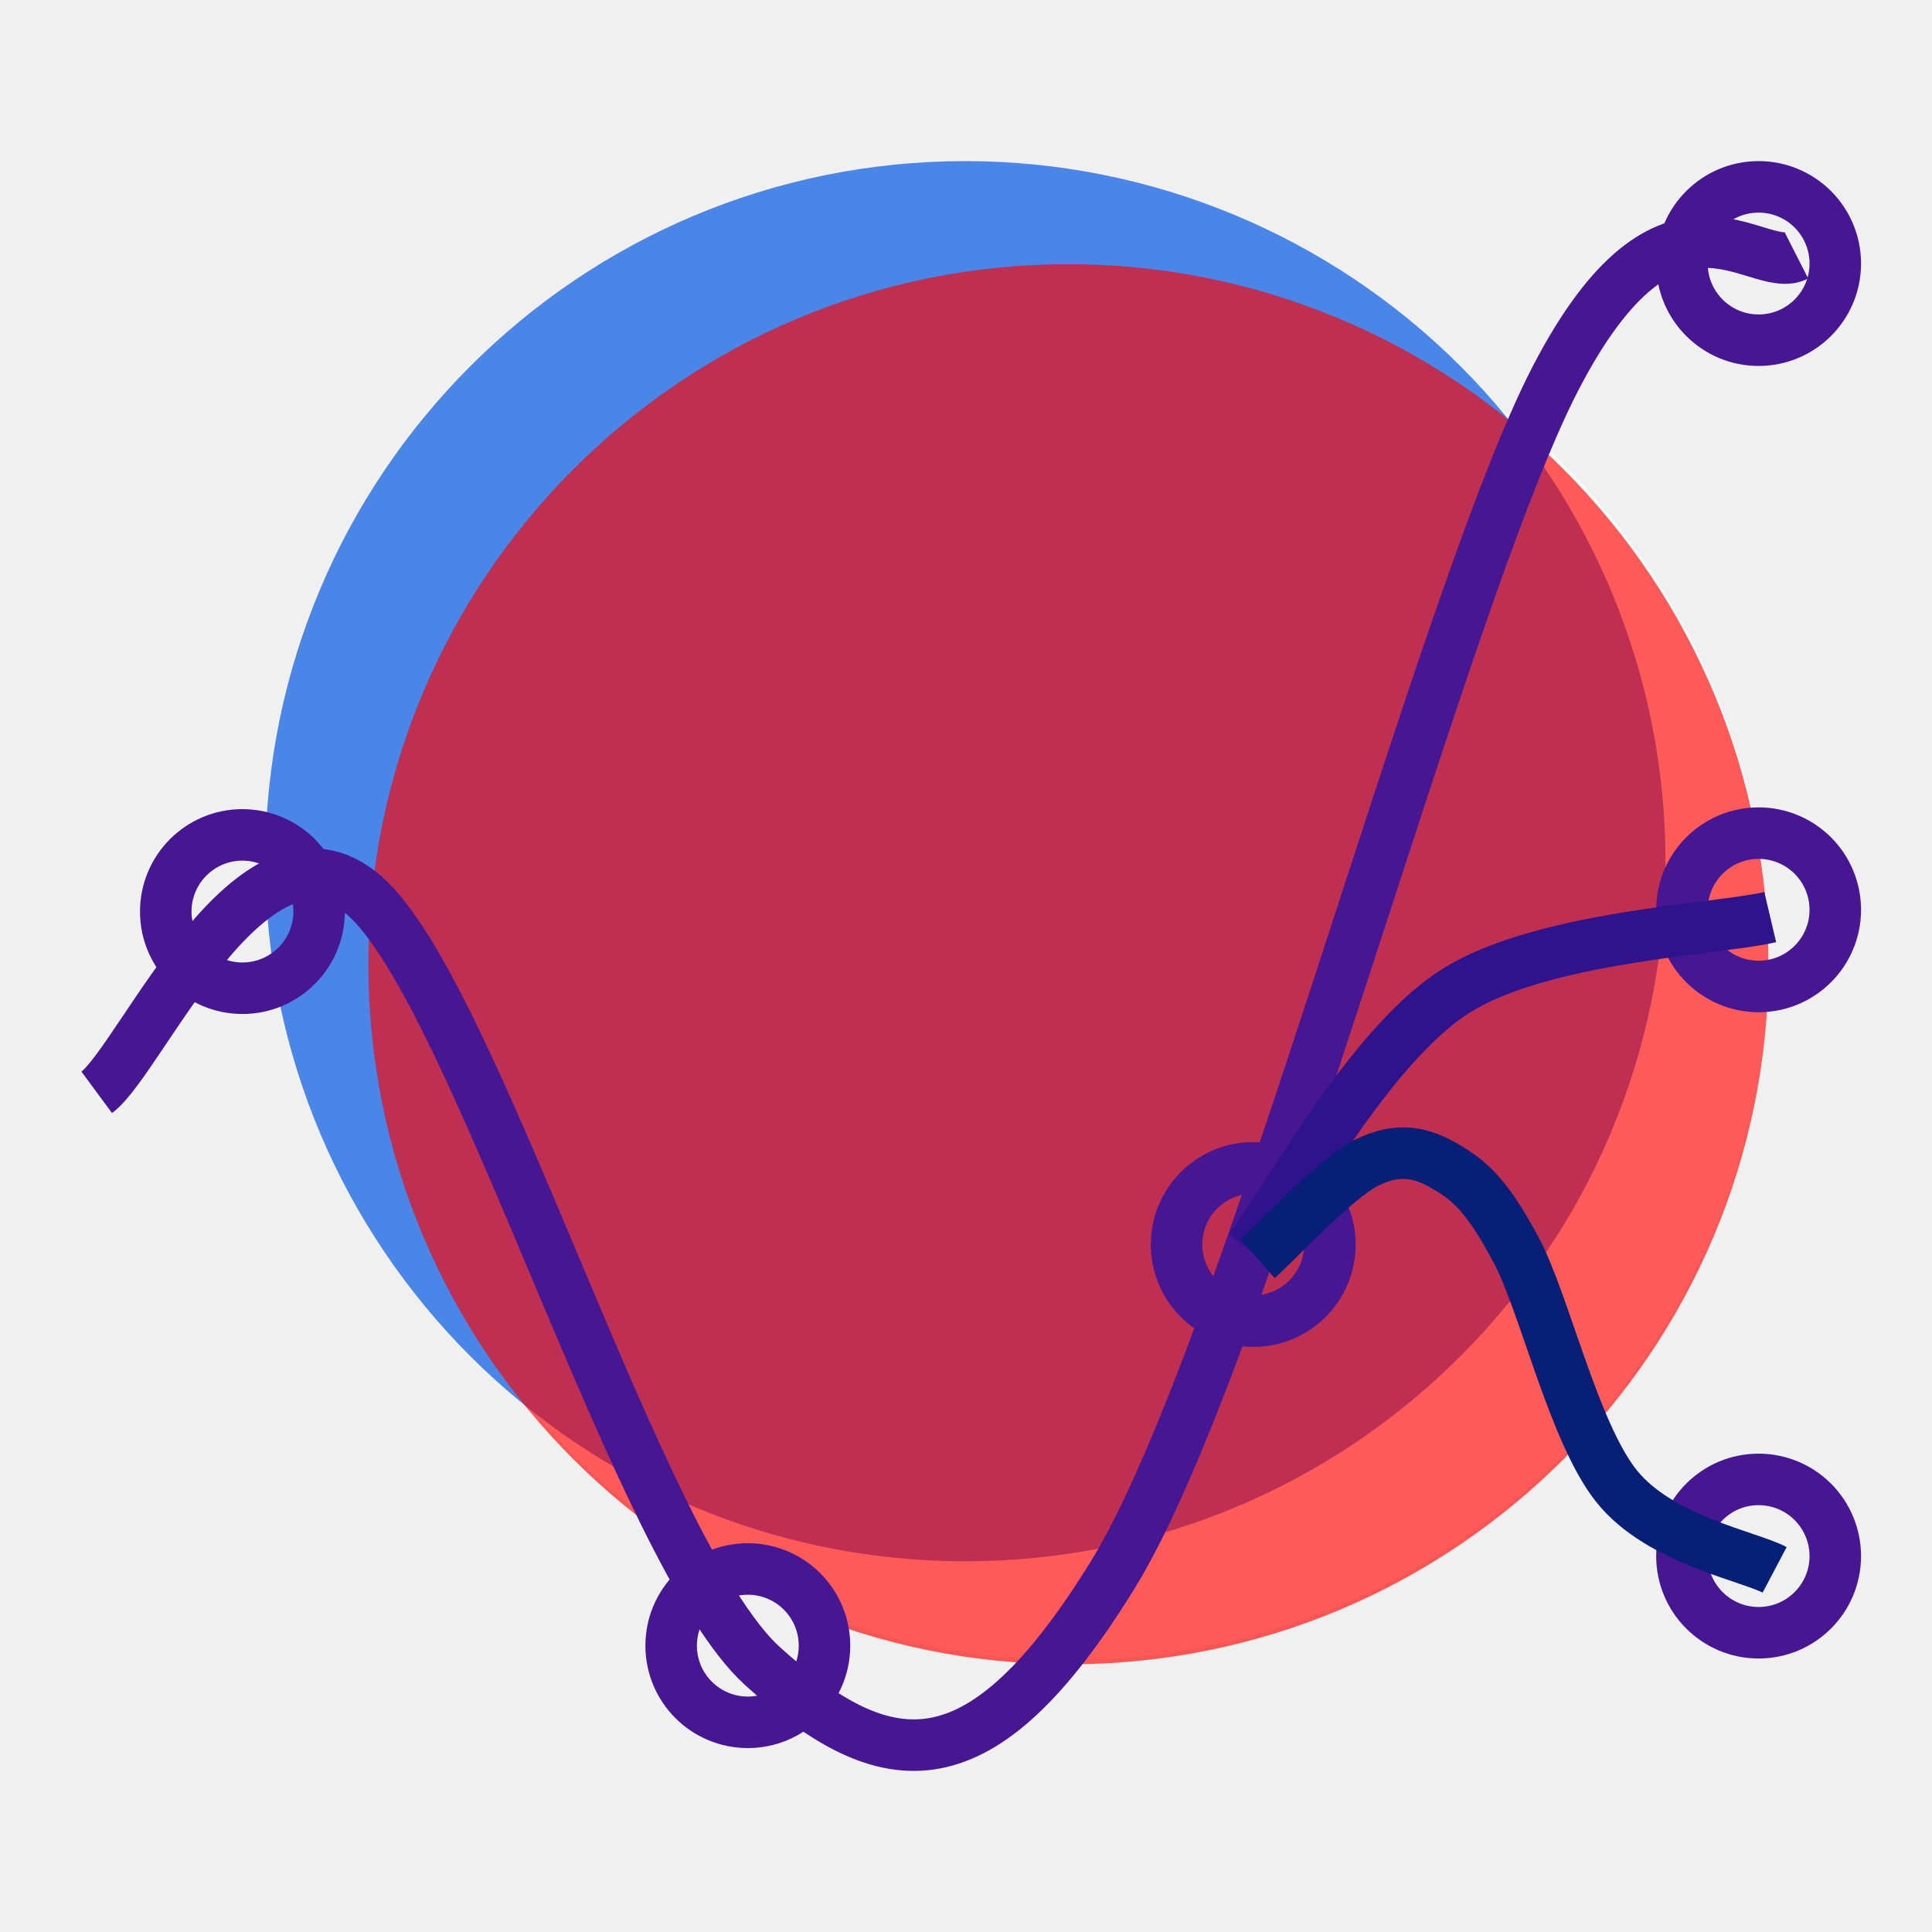
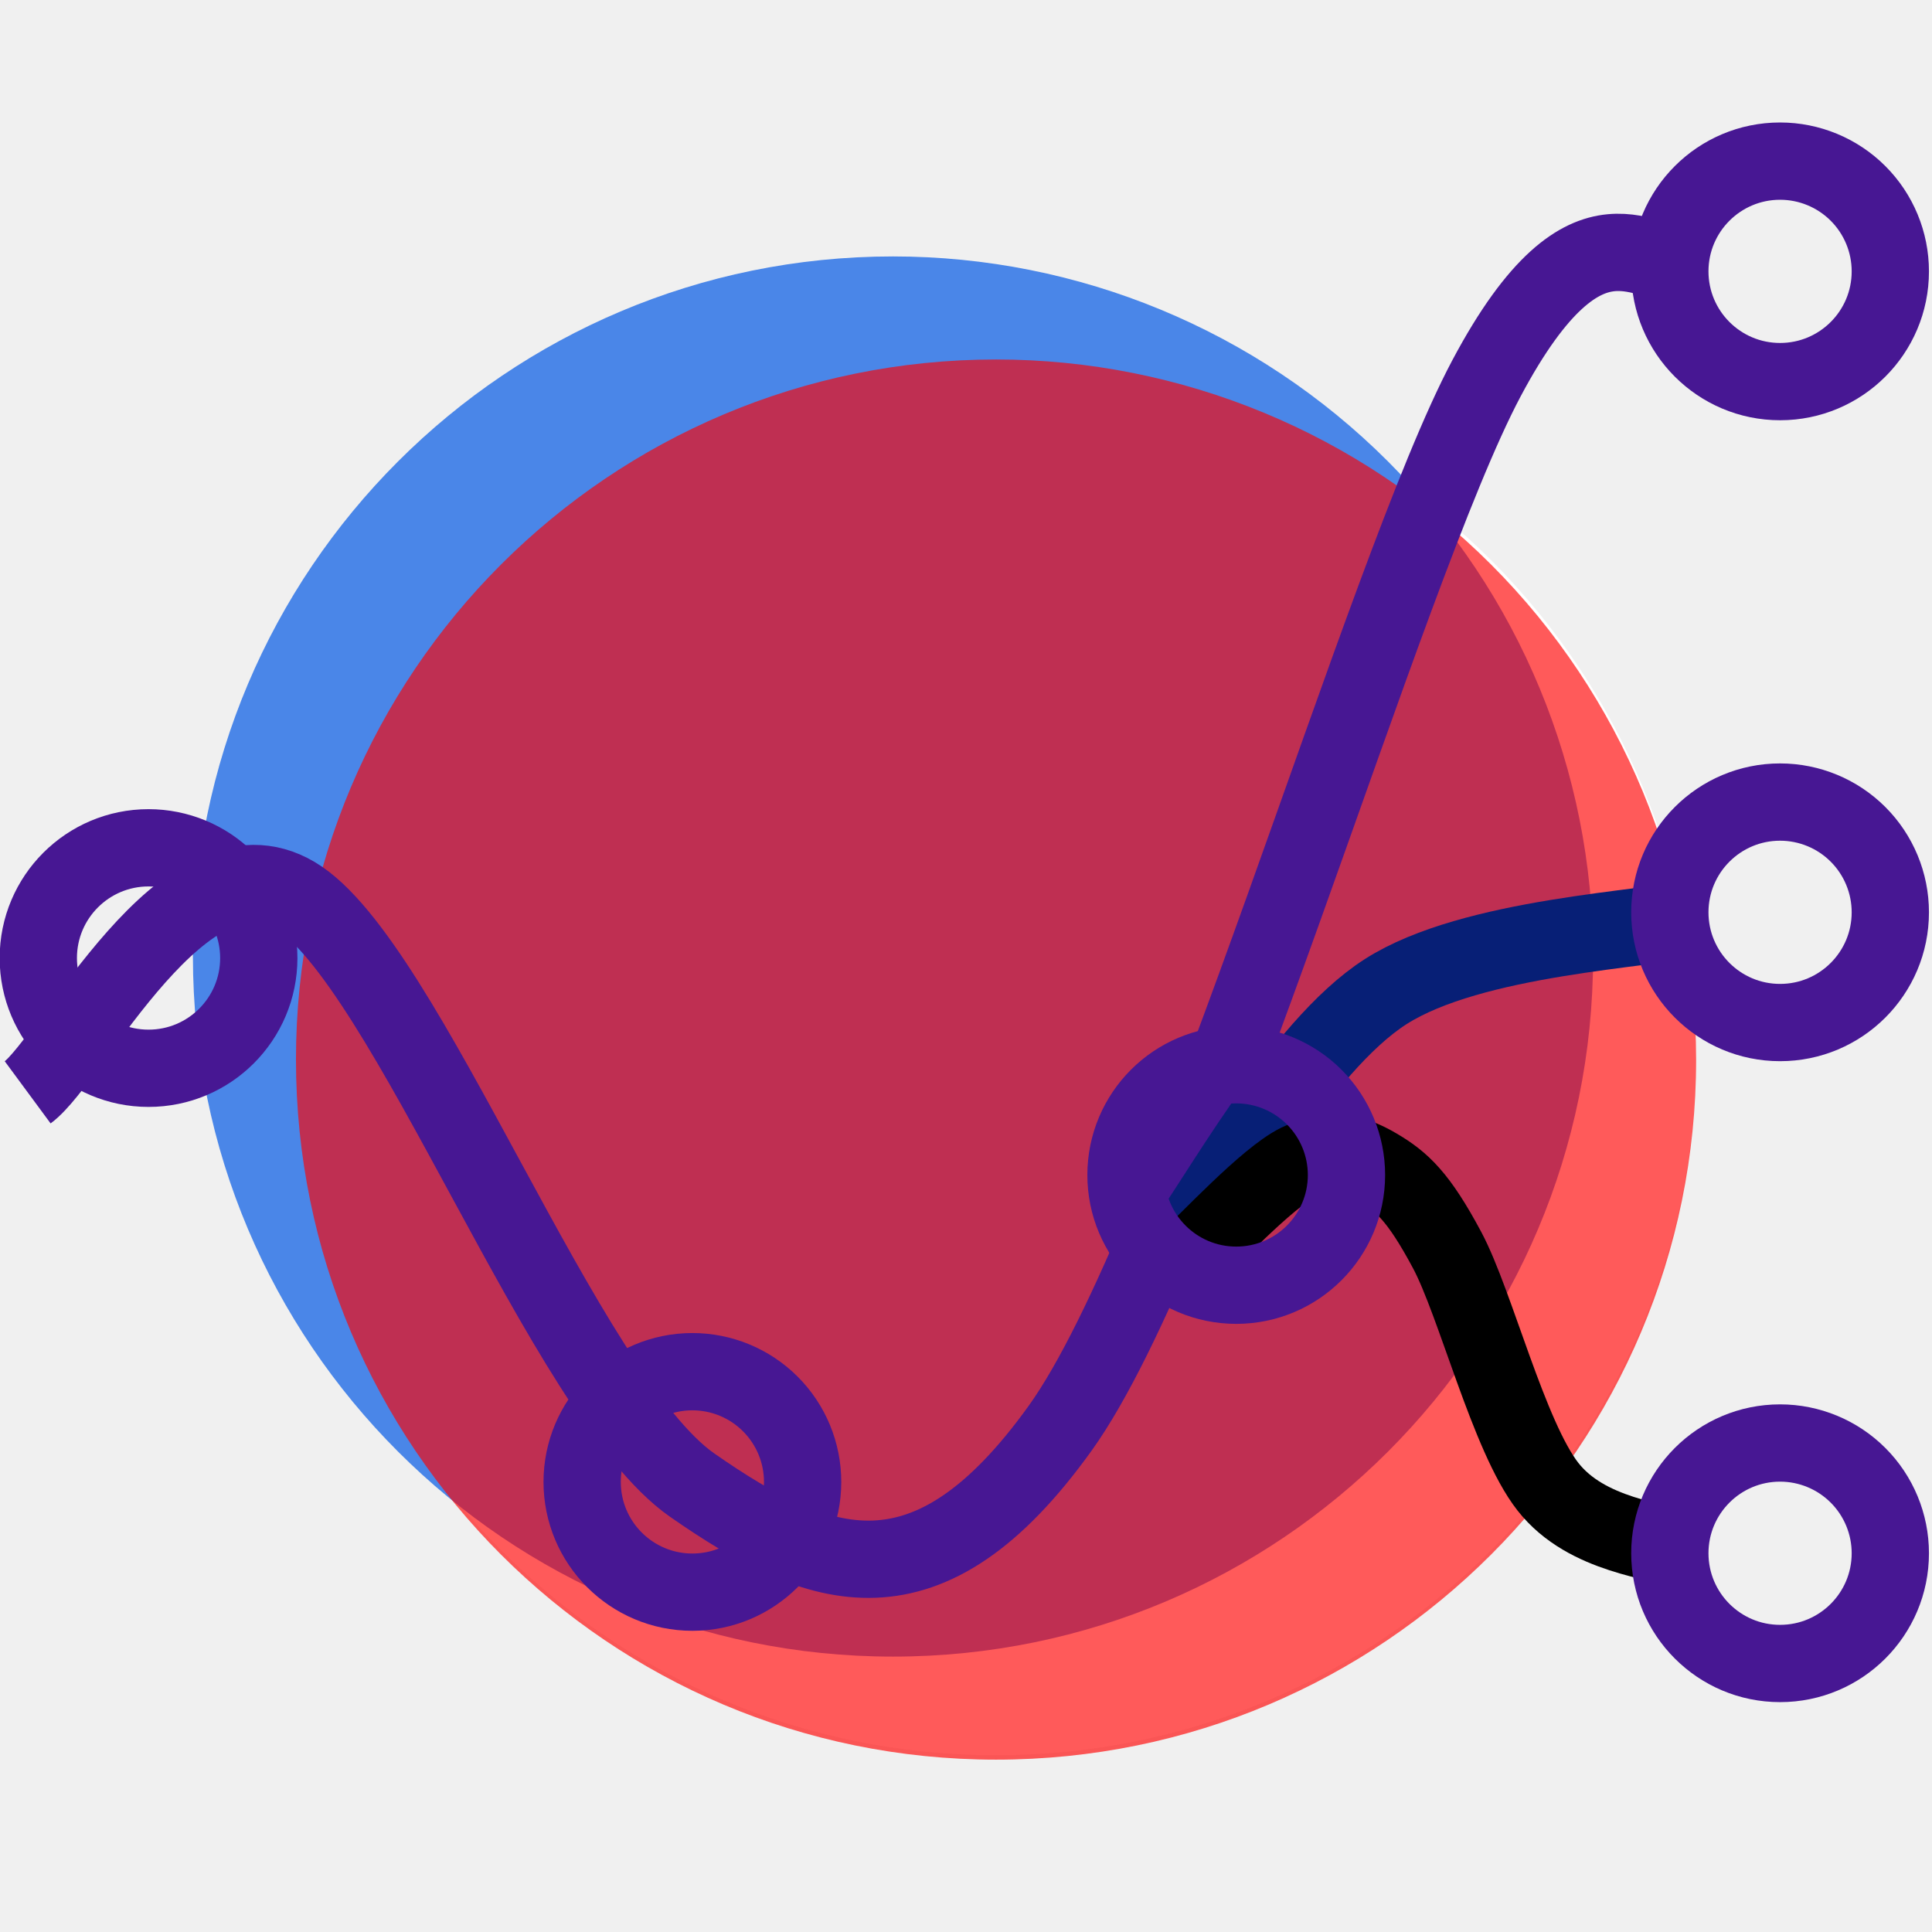
<svg xmlns="http://www.w3.org/2000/svg" version="1.1" viewBox="0.0 0.0 300.0 300.0" fill="none" stroke="none" stroke-linecap="square" stroke-miterlimit="10">
  <clipPath id="p.0">
    <path d="m0 0l300.0 0l0 300.0l-300.0 0l0 -300.0z" clip-rule="nonzero" />
  </clipPath>
  <g clip-path="url(#p.0)">
    <path fill="#000000" fill-opacity="0.0" d="m0 0l300.0 0l0 300.0l-300.0 0z" fill-rule="evenodd" />
-     <path fill="#ffffff" d="m57.195 149.045l0 0c0 -60.038 48.671 -108.709 108.709 -108.709l0 0c28.831 0 56.482 11.453 76.869 31.84c20.387 20.387 31.84 48.037 31.84 76.869l0 0c0 60.038 -48.671 108.709 -108.709 108.709l0 0c-60.038 0 -108.709 -48.671 -108.709 -108.709z" fill-rule="evenodd" />
-     <path fill="#4a86e8" d="m41.195 133.726l0 0c0 -60.038 48.671 -108.709 108.709 -108.709l0 0c28.831 0 56.482 11.453 76.869 31.84c20.387 20.387 31.84 48.037 31.84 76.869l0 0c0 60.038 -48.671 108.709 -108.709 108.709l0 0c-60.038 0 -108.709 -48.671 -108.709 -108.709z" fill-rule="evenodd" />
-     <path fill="#ff0000" fill-opacity="0.646" d="m57.195 149.726l0 0c0 -60.038 48.671 -108.709 108.709 -108.709l0 0c28.831 0 56.482 11.453 76.869 31.84c20.387 20.387 31.84 48.037 31.84 76.869l0 0c0 60.038 -48.671 108.709 -108.709 108.709l0 0c-60.038 0 -108.709 -48.671 -108.709 -108.709z" fill-rule="evenodd" />
-     <path fill="#000000" fill-opacity="0.0" d="m15.018 169.617c6.916 -5.102 24.262 -45.464 41.496 -30.612c17.234 14.853 42.517 102.154 61.906 119.727c19.388 17.573 33.901 19.047 54.423 -14.286c20.521 -33.333 51.019 -151.587 68.706 -185.714c17.687 -34.127 31.179 -15.873 37.415 -19.047" fill-rule="evenodd" />
-     <path stroke="#471793" stroke-width="8.0" stroke-linejoin="round" stroke-linecap="butt" d="m15.018 169.617c6.916 -5.102 24.262 -45.464 41.496 -30.612c17.234 14.853 42.517 102.154 61.906 119.727c19.388 17.573 33.901 19.047 54.423 -14.286c20.521 -33.333 51.019 -151.587 68.706 -185.714c17.687 -34.127 31.179 -15.873 37.415 -19.047" fill-rule="evenodd" />
-     <path fill="#000000" fill-opacity="0.0" d="m25.74 141.547l0 0c0 -6.575 5.33 -11.906 11.906 -11.906l0 0c3.158 0 6.186 1.254 8.418 3.487c2.233 2.233 3.487 5.261 3.487 8.418l0 0c0 6.575 -5.33 11.906 -11.906 11.906l0 0c-6.575 0 -11.906 -5.33 -11.906 -11.906z" fill-rule="evenodd" />
-     <path stroke="#471793" stroke-width="8.0" stroke-linejoin="round" stroke-linecap="butt" d="m25.74 141.547l0 0c0 -6.575 5.33 -11.906 11.906 -11.906l0 0c3.158 0 6.186 1.254 8.418 3.487c2.233 2.233 3.487 5.261 3.487 8.418l0 0c0 6.575 -5.33 11.906 -11.906 11.906l0 0c-6.575 0 -11.906 -5.33 -11.906 -11.906z" fill-rule="evenodd" />
-     <path fill="#000000" fill-opacity="0.0" d="m104.217 255.536l0 0c0 -6.575 5.33 -11.906 11.906 -11.906l0 0c3.158 0 6.186 1.254 8.418 3.487c2.233 2.233 3.487 5.261 3.487 8.418l0 0c0 6.575 -5.33 11.906 -11.906 11.906l0 0c-6.575 0 -11.906 -5.33 -11.906 -11.906z" fill-rule="evenodd" />
-     <path stroke="#471793" stroke-width="8.0" stroke-linejoin="round" stroke-linecap="butt" d="m104.217 255.536l0 0c0 -6.575 5.33 -11.906 11.906 -11.906l0 0c3.158 0 6.186 1.254 8.418 3.487c2.233 2.233 3.487 5.261 3.487 8.418l0 0c0 6.575 -5.33 11.906 -11.906 11.906l0 0c-6.575 0 -11.906 -5.33 -11.906 -11.906z" fill-rule="evenodd" />
-     <path fill="#000000" fill-opacity="0.0" d="m182.694 193.247l0 0c0 -6.575 5.33 -11.906 11.906 -11.906l0 0c3.158 0 6.186 1.254 8.418 3.487c2.233 2.233 3.487 5.261 3.487 8.418l0 0c0 6.575 -5.33 11.906 -11.906 11.906l0 0c-6.575 0 -11.906 -5.33 -11.906 -11.906z" fill-rule="evenodd" />
-     <path stroke="#471793" stroke-width="8.0" stroke-linejoin="round" stroke-linecap="butt" d="m182.694 193.247l0 0c0 -6.575 5.33 -11.906 11.906 -11.906l0 0c3.158 0 6.186 1.254 8.418 3.487c2.233 2.233 3.487 5.261 3.487 8.418l0 0c0 6.575 -5.33 11.906 -11.906 11.906l0 0c-6.575 0 -11.906 -5.33 -11.906 -11.906z" fill-rule="evenodd" />
-     <path fill="#000000" fill-opacity="0.0" d="m261.171 40.921l0 0c0 -6.575 5.33 -11.906 11.906 -11.906l0 0c3.158 0 6.186 1.254 8.418 3.487c2.233 2.233 3.487 5.261 3.487 8.418l0 0c0 6.575 -5.33 11.906 -11.905 11.906l0 0c-6.575 0 -11.906 -5.33 -11.906 -11.906z" fill-rule="evenodd" />
-     <path stroke="#471793" stroke-width="8.0" stroke-linejoin="round" stroke-linecap="butt" d="m261.171 40.921l0 0c0 -6.575 5.33 -11.906 11.906 -11.906l0 0c3.158 0 6.186 1.254 8.418 3.487c2.233 2.233 3.487 5.261 3.487 8.418l0 0c0 6.575 -5.33 11.906 -11.905 11.906l0 0c-6.575 0 -11.906 -5.33 -11.906 -11.906z" fill-rule="evenodd" />
-     <path fill="#000000" fill-opacity="0.0" d="m261.171 141.274l0 0c0 -6.575 5.33 -11.906 11.906 -11.906l0 0c3.158 0 6.186 1.254 8.418 3.487c2.233 2.233 3.487 5.261 3.487 8.418l0 0c0 6.575 -5.33 11.906 -11.905 11.906l0 0c-6.575 0 -11.906 -5.33 -11.906 -11.906z" fill-rule="evenodd" />
-     <path stroke="#471793" stroke-width="8.0" stroke-linejoin="round" stroke-linecap="butt" d="m261.171 141.274l0 0c0 -6.575 5.33 -11.906 11.906 -11.906l0 0c3.158 0 6.186 1.254 8.418 3.487c2.233 2.233 3.487 5.261 3.487 8.418l0 0c0 6.575 -5.33 11.906 -11.905 11.906l0 0c-6.575 0 -11.906 -5.33 -11.906 -11.906z" fill-rule="evenodd" />
-     <path fill="#000000" fill-opacity="0.0" d="m261.171 241.627l0 0c0 -6.575 5.33 -11.906 11.906 -11.906l0 0c3.158 0 6.186 1.254 8.418 3.487c2.233 2.233 3.487 5.261 3.487 8.418l0 0c0 6.575 -5.33 11.906 -11.905 11.906l0 0c-6.575 0 -11.906 -5.33 -11.906 -11.906z" fill-rule="evenodd" />
-     <path stroke="#471793" stroke-width="8.0" stroke-linejoin="round" stroke-linecap="butt" d="m261.171 241.627l0 0c0 -6.575 5.33 -11.906 11.906 -11.906l0 0c3.158 0 6.186 1.254 8.418 3.487c2.233 2.233 3.487 5.261 3.487 8.418l0 0c0 6.575 -5.33 11.906 -11.905 11.906l0 0c-6.575 0 -11.906 -5.33 -11.906 -11.906z" fill-rule="evenodd" />
-     <path fill="#000000" fill-opacity="0.0" d="m193.931 194.106c5.329 -6.689 18.479 -31.52 31.971 -40.136c13.492 -8.617 40.816 -9.637 48.979 -11.564" fill-rule="evenodd" />
-     <path stroke="#2e138d" stroke-width="8.0" stroke-linejoin="round" stroke-linecap="butt" d="m193.931 194.106c5.329 -6.689 18.479 -31.52 31.971 -40.136c13.492 -8.617 40.816 -9.637 48.979 -11.564" fill-rule="evenodd" />
-     <path fill="#000000" fill-opacity="0.0" d="m195.291 195.466c2.834 -2.494 12.13 -12.585 17.005 -14.966c4.875 -2.381 8.392 -1.588 12.247 0.68c3.855 2.268 6.463 4.65 10.885 12.926c4.422 8.277 8.956 28.458 15.646 36.735c6.689 8.276 20.409 10.77 24.491 12.924" fill-rule="evenodd" />
-     <path stroke="#071f76" stroke-width="8.0" stroke-linejoin="round" stroke-linecap="butt" d="m195.291 195.466c2.834 -2.494 12.13 -12.585 17.005 -14.966c4.875 -2.381 8.392 -1.588 12.247 0.68c3.855 2.268 6.463 4.65 10.885 12.926c4.422 8.277 8.956 28.458 15.646 36.735c6.689 8.276 20.409 10.77 24.491 12.924" fill-rule="evenodd" />
+     <path fill="#ffffff" d="m45.957 163.848l0 0c0 -60.038 48.671 -108.709 108.709 -108.709l0 0c28.831 0 56.482 11.453 76.869 31.84c20.387 20.387 31.84 48.037 31.84 76.869l0 0c0 60.038 -48.671 108.709 -108.709 108.709l0 0c-60.038 0 -108.709 -48.671 -108.709 -108.709z" fill-rule="evenodd" />
+     <path fill="#4a86e8" d="m29.957 148.528l0 0c0 -60.038 48.671 -108.709 108.709 -108.709l0 0c28.831 0 56.482 11.453 76.869 31.84c20.387 20.387 31.84 48.037 31.84 76.869l0 0c0 60.038 -48.671 108.709 -108.709 108.709l0 0c-60.038 0 -108.709 -48.671 -108.709 -108.709z" fill-rule="evenodd" />
+     <path fill="#ff0000" fill-opacity="0.646" d="m45.957 164.528l0 0c0 -60.038 48.671 -108.709 108.709 -108.709l0 0c28.831 0 56.482 11.453 76.869 31.84c20.387 20.387 31.84 48.037 31.84 76.869l0 0c0 60.038 -48.671 108.709 -108.709 108.709l0 0c-60.038 0 -108.709 -48.671 -108.709 -108.709z" fill-rule="evenodd" />
+     <path fill="#000000" fill-opacity="0.0" d="m4.297 169.616c6.916 -5.102 24.298 -40.777 41.496 -30.612c17.198 10.166 41.885 77.812 61.69 91.606c19.805 13.794 36.584 19.804 57.142 -8.843c20.557 -28.647 50.102 -132.765 66.202 -163.037c16.1 -30.272 25.332 -15.497 30.399 -18.596" fill-rule="evenodd" />
+     <path stroke="#471793" stroke-width="12.0" stroke-linejoin="round" stroke-linecap="butt" d="m4.297 169.616c6.916 -5.102 24.298 -40.777 41.496 -30.612c17.198 10.166 41.885 77.812 61.69 91.606c19.805 13.794 36.584 19.804 57.142 -8.843c20.557 -28.647 50.102 -132.765 66.202 -163.037c16.1 -30.272 25.332 -15.497 30.399 -18.596" fill-rule="evenodd" />
+     <path fill="#000000" fill-opacity="0.0" d="m5.948 148.764l0 0c0 -9.454 7.664 -17.118 17.118 -17.118l0 0c4.54 0 8.894 1.804 12.104 5.014c3.21 3.21 5.014 7.564 5.014 12.104l0 0c0 9.454 -7.664 17.118 -17.118 17.118l0 0c-9.454 0 -17.118 -7.664 -17.118 -17.118z" fill-rule="evenodd" />
+     <path stroke="#471793" stroke-width="12.0" stroke-linejoin="round" stroke-linecap="butt" d="m5.948 148.764l0 0c0 -9.454 7.664 -17.118 17.118 -17.118l0 0c4.54 0 8.894 1.804 12.104 5.014c3.21 3.21 5.014 7.564 5.014 12.104l0 0c0 9.454 -7.664 17.118 -17.118 17.118l0 0c-9.454 0 -17.118 -7.664 -17.118 -17.118z" fill-rule="evenodd" />
+     <path fill="#000000" fill-opacity="0.0" d="m183.21 194.106c5.329 -6.689 18.479 -31.52 31.971 -40.136c13.492 -8.617 40.816 -9.637 48.979 -11.564" fill-rule="evenodd" />
+     <path stroke="#071f76" stroke-width="12.0" stroke-linejoin="round" stroke-linecap="butt" d="m183.21 194.106c5.329 -6.689 18.479 -31.52 31.971 -40.136c13.492 -8.617 40.816 -9.637 48.979 -11.564" fill-rule="evenodd" />
+     <path fill="#000000" fill-opacity="0.0" d="m184.57 195.467c2.834 -2.494 12.13 -12.585 17.005 -14.966c4.875 -2.381 8.392 -1.588 12.247 0.68c3.855 2.268 6.463 4.65 10.885 12.926c4.422 8.277 9.559 28.95 15.646 36.735c6.087 7.785 17.395 8.311 20.874 9.974" fill-rule="evenodd" />
+     <path stroke="#000000" stroke-width="12.0" stroke-linejoin="round" stroke-linecap="butt" d="m184.57 195.467c2.834 -2.494 12.13 -12.585 17.005 -14.966c4.875 -2.381 8.392 -1.588 12.247 0.68c3.855 2.268 6.463 4.65 10.885 12.926c4.422 8.277 9.559 28.95 15.646 36.735c6.087 7.785 17.395 8.311 20.874 9.974" fill-rule="evenodd" />
+     <path fill="#000000" fill-opacity="0.0" d="m90.396 230.112l0 0c0 -9.454 7.664 -17.118 17.118 -17.118l0 0c4.54 0 8.894 1.804 12.104 5.014c3.21 3.21 5.014 7.564 5.014 12.104l0 0c0 9.454 -7.664 17.118 -17.118 17.118l0 0c-9.454 0 -17.118 -7.664 -17.118 -17.118z" fill-rule="evenodd" />
+     <path stroke="#471793" stroke-width="12.0" stroke-linejoin="round" stroke-linecap="butt" d="m90.396 230.112l0 0c0 -9.454 7.664 -17.118 17.118 -17.118l0 0c4.54 0 8.894 1.804 12.104 5.014c3.21 3.21 5.014 7.564 5.014 12.104l0 0c0 9.454 -7.664 17.118 -17.118 17.118l0 0c-9.454 0 -17.118 -7.664 -17.118 -17.118z" fill-rule="evenodd" />
+     <path fill="#000000" fill-opacity="0.0" d="m174.844 182.451l0 0c0 -9.454 7.664 -17.118 17.118 -17.118l0 0c4.54 0 8.894 1.804 12.104 5.014c3.21 3.21 5.014 7.564 5.014 12.104l0 0c0 9.454 -7.664 17.118 -17.118 17.118l0 0c-9.454 0 -17.118 -7.664 -17.118 -17.118z" fill-rule="evenodd" />
+     <path stroke="#471793" stroke-width="12.0" stroke-linejoin="round" stroke-linecap="butt" d="m174.844 182.451l0 0c0 -9.454 7.664 -17.118 17.118 -17.118l0 0c4.54 0 8.894 1.804 12.104 5.014c3.21 3.21 5.014 7.564 5.014 12.104l0 0c0 9.454 -7.664 17.118 -17.118 17.118l0 0c-9.454 0 -17.118 -7.664 -17.118 -17.118z" fill-rule="evenodd" />
+     <path fill="#000000" fill-opacity="0.0" d="m259.292 42.137l0 0c0 -9.454 7.664 -17.118 17.118 -17.118l0 0c4.54 0 8.894 1.804 12.104 5.014c3.21 3.21 5.014 7.564 5.014 12.104l0 0c0 9.454 -7.664 17.118 -17.118 17.118l0 0c-9.454 0 -17.118 -7.664 -17.118 -17.118z" fill-rule="evenodd" />
+     <path stroke="#471793" stroke-width="12.0" stroke-linejoin="round" stroke-linecap="butt" d="m259.292 42.137l0 0c0 -9.454 7.664 -17.118 17.118 -17.118l0 0c4.54 0 8.894 1.804 12.104 5.014c3.21 3.21 5.014 7.564 5.014 12.104l0 0c0 9.454 -7.664 17.118 -17.118 17.118l0 0c-9.454 0 -17.118 -7.664 -17.118 -17.118z" fill-rule="evenodd" />
+     <path fill="#000000" fill-opacity="0.0" d="m259.292 141.662l0 0c0 -9.454 7.664 -17.118 17.118 -17.118l0 0c4.54 0 8.894 1.804 12.104 5.014c3.21 3.21 5.014 7.564 5.014 12.104l0 0c0 9.454 -7.664 17.118 -17.118 17.118l0 0c-9.454 0 -17.118 -7.664 -17.118 -17.118z" fill-rule="evenodd" />
+     <path stroke="#471793" stroke-width="12.0" stroke-linejoin="round" stroke-linecap="butt" d="m259.292 141.662l0 0c0 -9.454 7.664 -17.118 17.118 -17.118l0 0c4.54 0 8.894 1.804 12.104 5.014c3.21 3.21 5.014 7.564 5.014 12.104l0 0c0 9.454 -7.664 17.118 -17.118 17.118l0 0c-9.454 0 -17.118 -7.664 -17.118 -17.118z" fill-rule="evenodd" />
+     <path fill="#000000" fill-opacity="0.0" d="m259.292 241.187l0 0c0 -9.454 7.664 -17.118 17.118 -17.118l0 0c4.54 0 8.894 1.804 12.104 5.014c3.21 3.21 5.014 7.564 5.014 12.104l0 0c0 9.454 -7.664 17.118 -17.118 17.118l0 0c-9.454 0 -17.118 -7.664 -17.118 -17.118z" fill-rule="evenodd" />
+     <path stroke="#471793" stroke-width="12.0" stroke-linejoin="round" stroke-linecap="butt" d="m259.292 241.187l0 0c0 -9.454 7.664 -17.118 17.118 -17.118l0 0c4.54 0 8.894 1.804 12.104 5.014c3.21 3.21 5.014 7.564 5.014 12.104l0 0c0 9.454 -7.664 17.118 -17.118 17.118l0 0c-9.454 0 -17.118 -7.664 -17.118 -17.118z" fill-rule="evenodd" />
  </g>
</svg>
